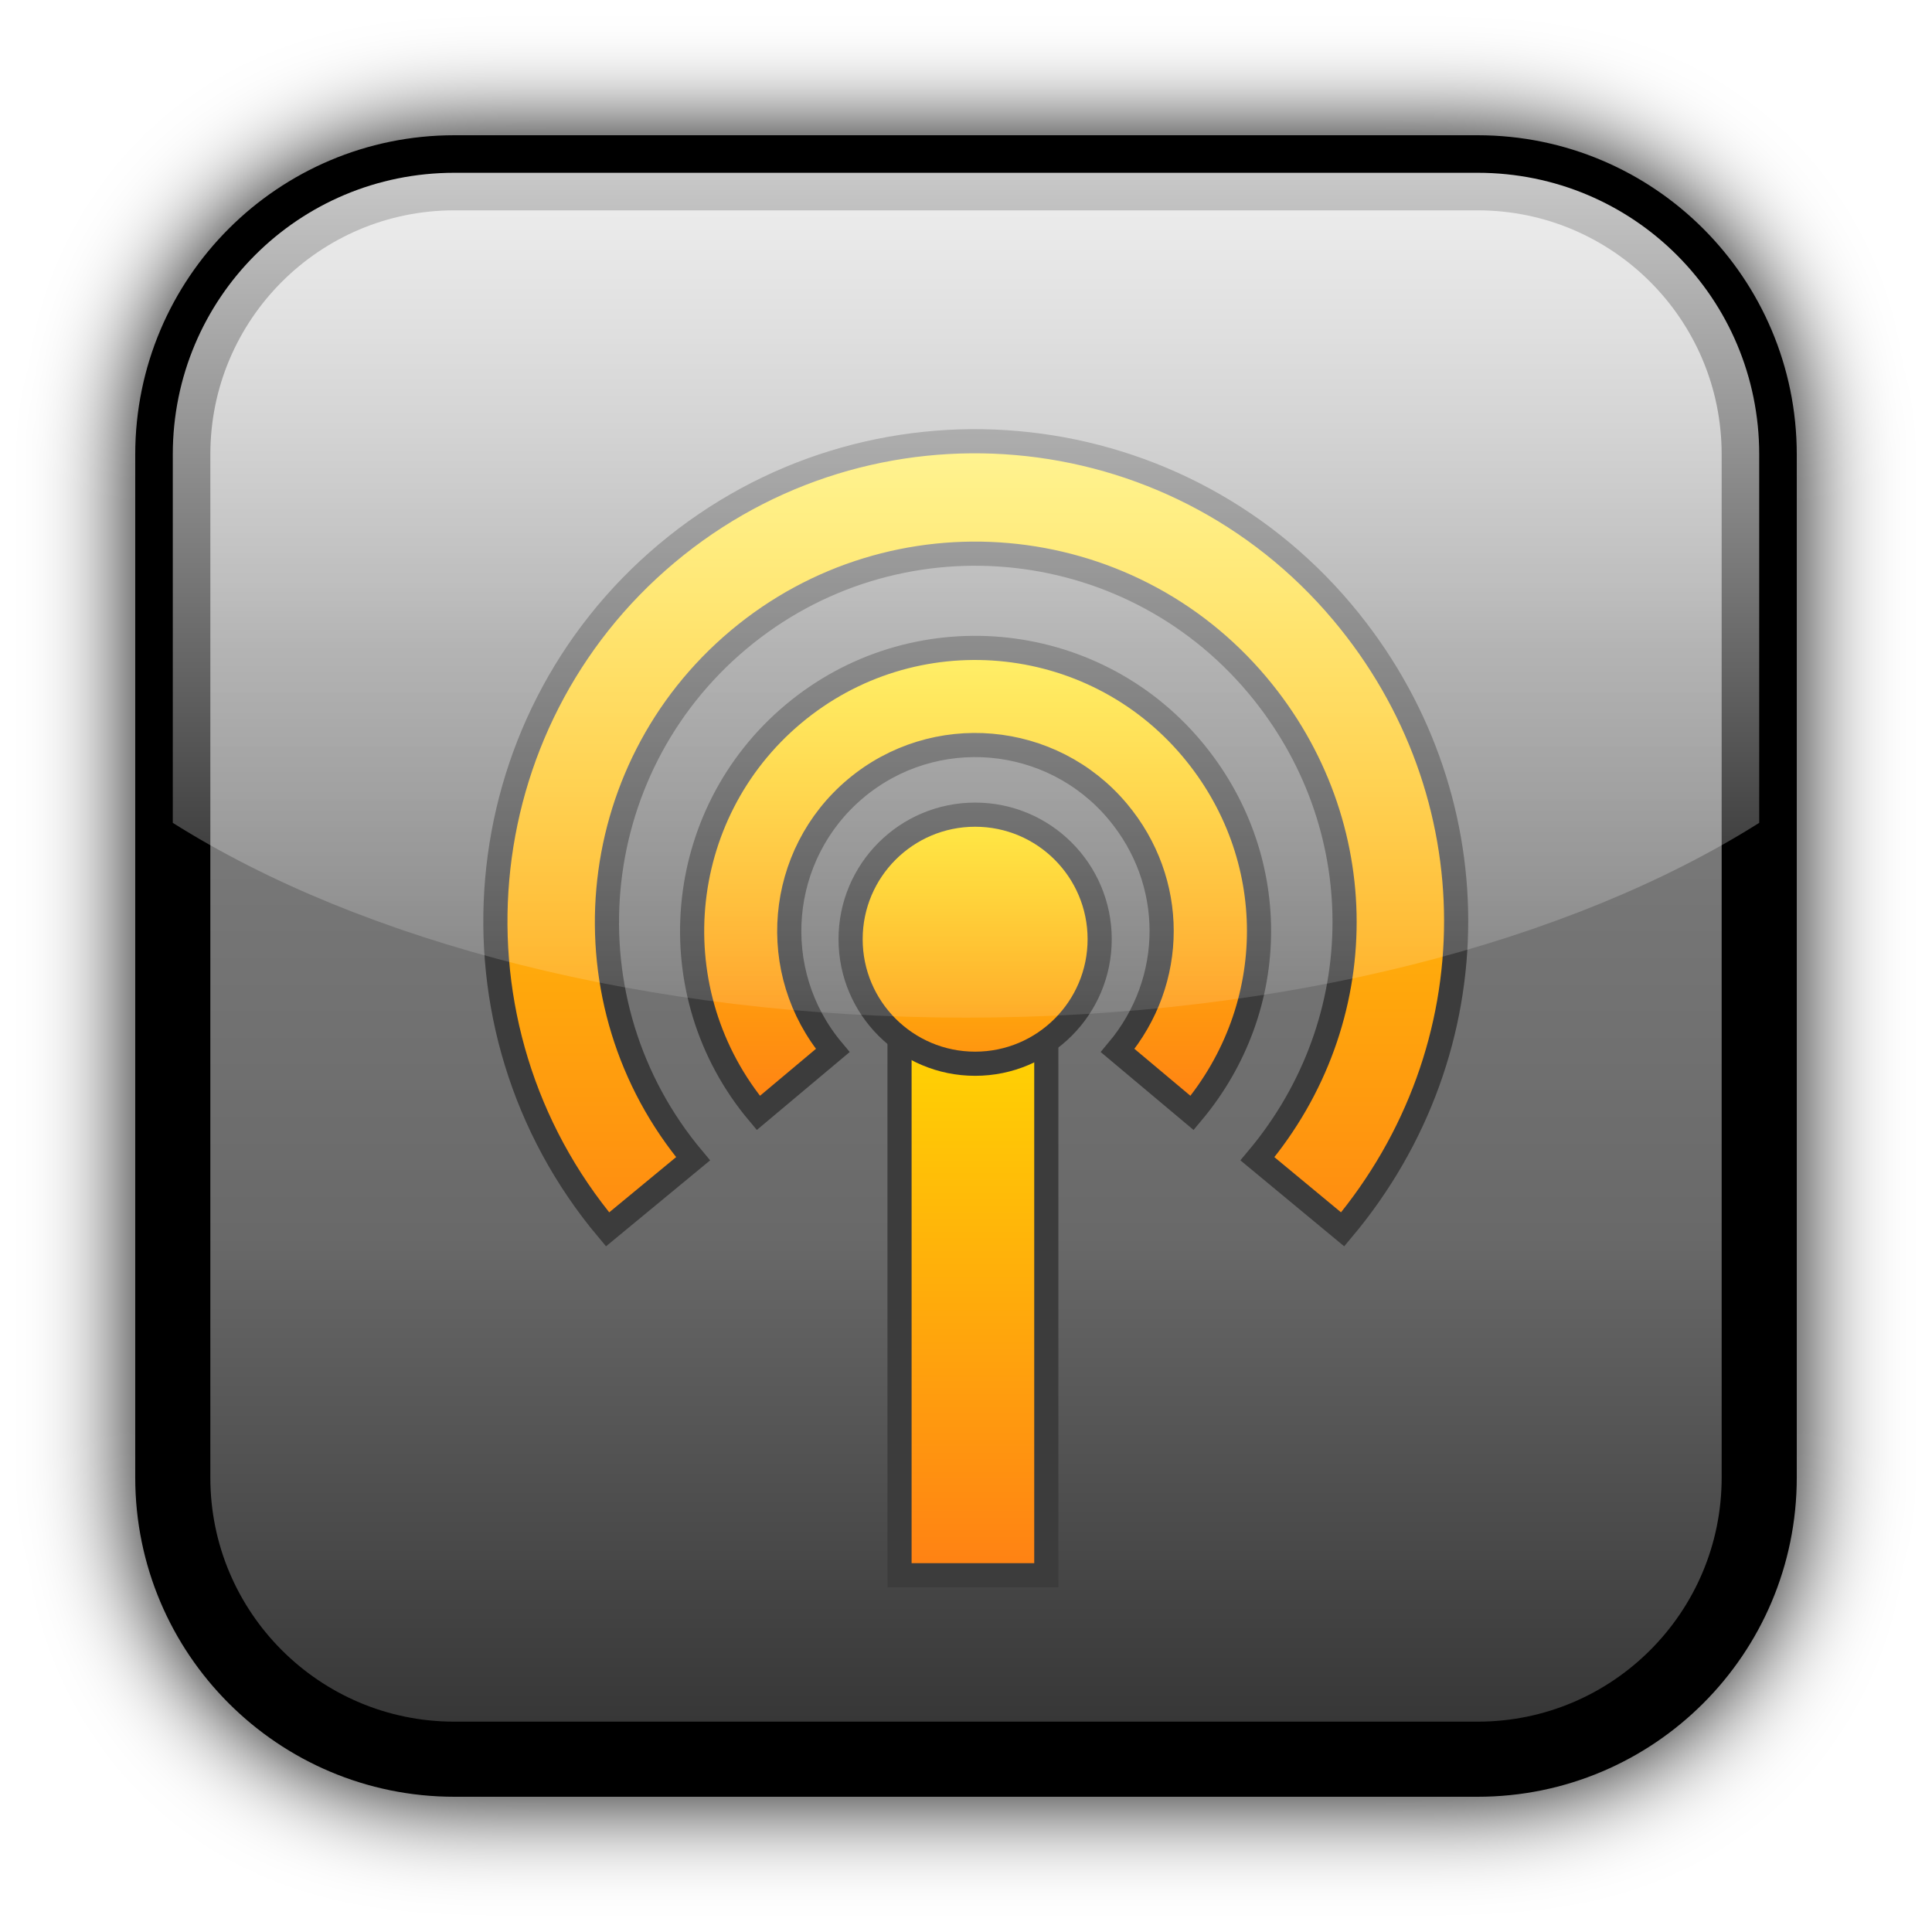
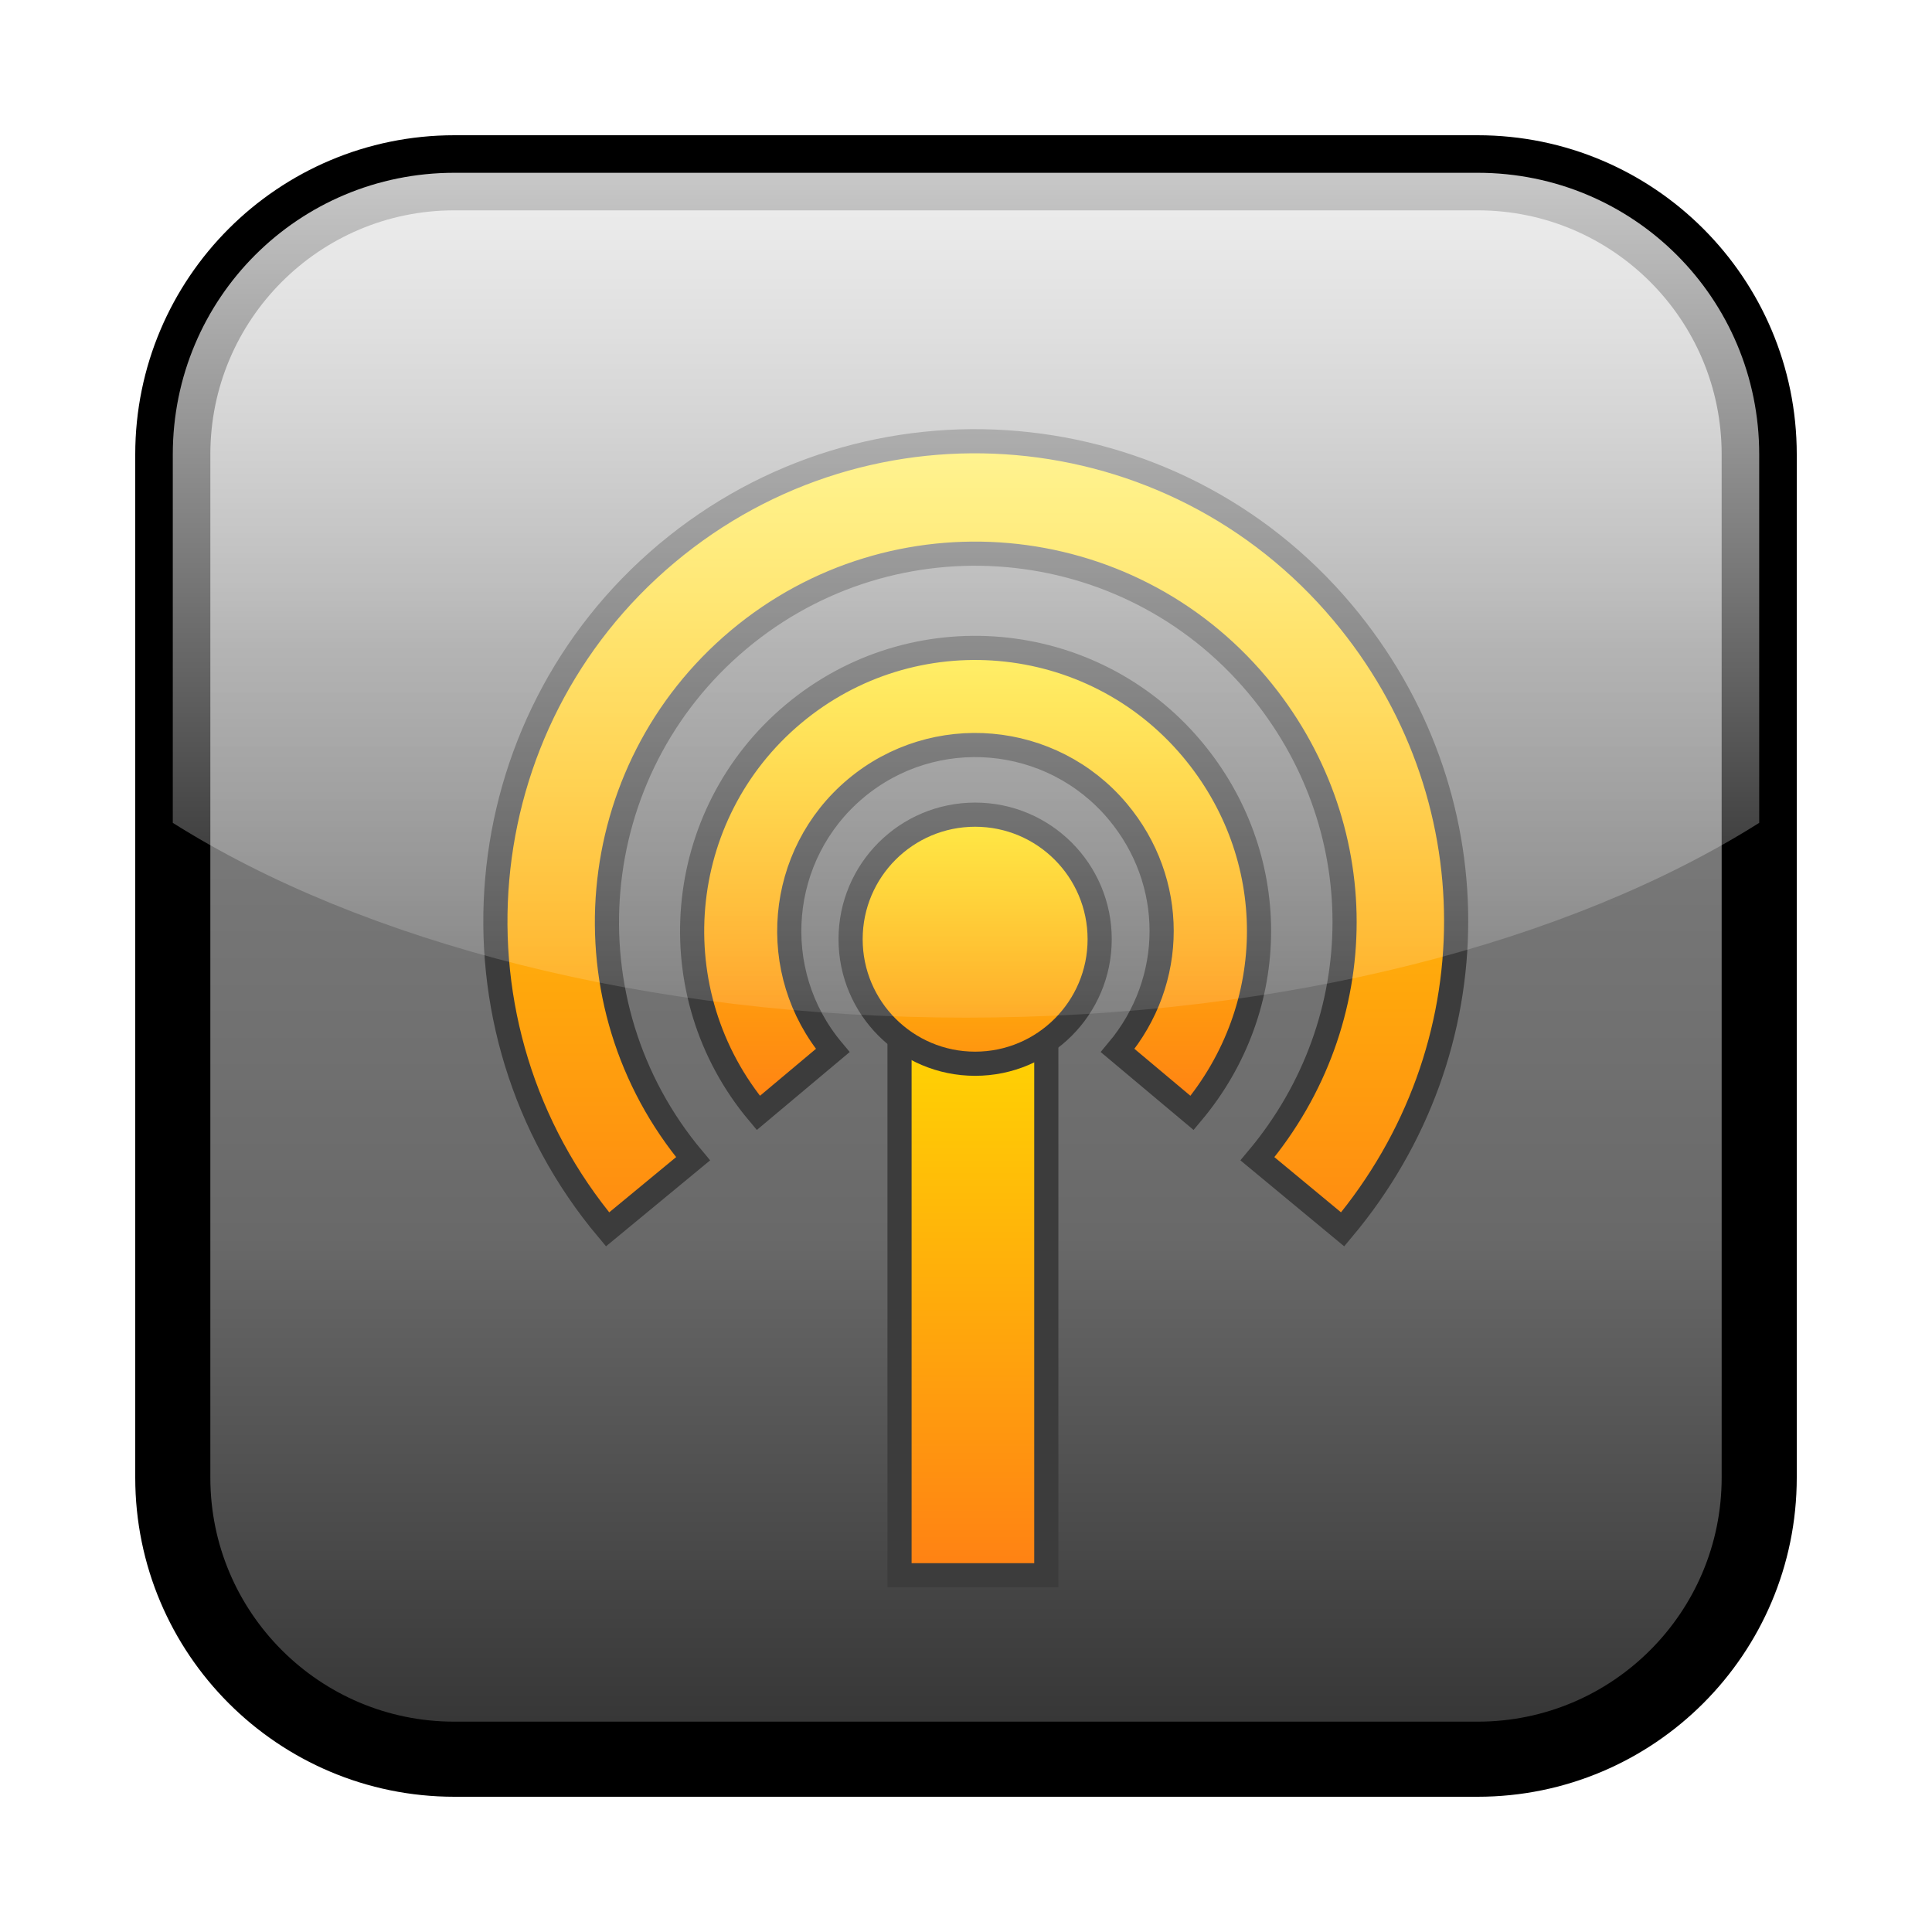
<svg xmlns="http://www.w3.org/2000/svg" xmlns:xlink="http://www.w3.org/1999/xlink" version="1.0" width="250" height="250" id="svg2">
  <defs id="defs4">
    <linearGradient id="linearGradient3304">
      <stop id="stop3306" style="stop-color:#ff8313;stop-opacity:1" offset="0" />
      <stop id="stop3308" style="stop-color:#ffe400;stop-opacity:1" offset="1" />
    </linearGradient>
    <linearGradient id="linearGradient3284">
      <stop id="stop3286" style="stop-color:#ffffff;stop-opacity:0.784" offset="0" />
      <stop id="stop3288" style="stop-color:#ffffff;stop-opacity:0.118" offset="1" />
    </linearGradient>
    <linearGradient id="linearGradient3170">
      <stop id="stop3172" style="stop-color:#323232;stop-opacity:1" offset="0" />
      <stop id="stop3216" style="stop-color:#696969;stop-opacity:1" offset="0.33" />
      <stop id="stop3218" style="stop-color:#7f7f7f;stop-opacity:1" offset="0.692" />
      <stop id="stop3212" style="stop-color:#b4b4b4;stop-opacity:1" offset="1" />
    </linearGradient>
-     <linearGradient x1="322" y1="215" x2="322" y2="43.264" id="linearGradient3176" xlink:href="#linearGradient3170" gradientUnits="userSpaceOnUse" />
-     <filter id="filter3270">
-       <feGaussianBlur id="feGaussianBlur3272" stdDeviation="5.31" />
-     </filter>
-     <linearGradient x1="325.5" y1="45" x2="325.5" y2="137.5" id="linearGradient3290" xlink:href="#linearGradient3284" gradientUnits="userSpaceOnUse" />
-     <linearGradient x1="143.75" y1="334.5" x2="143.75" y2="276" id="linearGradient3310" xlink:href="#linearGradient3304" gradientUnits="userSpaceOnUse" gradientTransform="translate(-51.5,-180.5)" />
-     <linearGradient x1="213.25" y1="334.5" x2="213.25" y2="276" id="linearGradient3312" xlink:href="#linearGradient3304" gradientUnits="userSpaceOnUse" gradientTransform="translate(-53.5,-180.5)" />
-     <linearGradient x1="325.5" y1="45" x2="325.5" y2="135" id="linearGradient3433" xlink:href="#linearGradient3284" gradientUnits="userSpaceOnUse" gradientTransform="translate(-200,-4)" />
-     <filter height="1.289" y="-0.144" width="1.289" x="-0.144" id="filter3483">
-       <feGaussianBlur id="feGaussianBlur3485" stdDeviation="3.819" />
-     </filter>
-     <filter height="1.289" y="-0.144" width="1.289" x="-0.144" id="filter3487">
-       <feGaussianBlur id="feGaussianBlur3489" stdDeviation="3.819" />
-     </filter>
-     <linearGradient x1="322" y1="215" x2="322" y2="43.264" id="linearGradient3501" xlink:href="#linearGradient3170" gradientUnits="userSpaceOnUse" gradientTransform="translate(-200,-4)" />
-     <linearGradient x1="322" y1="215" x2="322" y2="43.264" id="linearGradient2413" xlink:href="#linearGradient3170" gradientUnits="userSpaceOnUse" gradientTransform="translate(-200,-4)" />
-     <linearGradient x1="30.06" y1="30.06" x2="225.94" y2="225.94" id="RSSg" gradientUnits="userSpaceOnUse">
-       <stop id="stop3365" style="stop-color:#e3702d;stop-opacity:1" offset="0" />
-       <stop id="stop3367" style="stop-color:#ea7d31;stop-opacity:1" offset="0.107" />
-       <stop id="stop3369" style="stop-color:#f69537;stop-opacity:1" offset="0.35" />
-       <stop id="stop3371" style="stop-color:#fb9e3a;stop-opacity:1" offset="0.5" />
-       <stop id="stop3373" style="stop-color:#ea7c31;stop-opacity:1" offset="0.702" />
-       <stop id="stop3375" style="stop-color:#de642b;stop-opacity:1" offset="0.887" />
-       <stop id="stop3377" style="stop-color:#d95b29;stop-opacity:1" offset="1" />
-     </linearGradient>
    <linearGradient x1="325.5" y1="45" x2="325.5" y2="135" id="linearGradient3429" xlink:href="#linearGradient3284" gradientUnits="userSpaceOnUse" gradientTransform="matrix(1.214689,0,0,1.214689,-270.3814,-32.30227)" />
    <linearGradient x1="322" y1="215" x2="322" y2="43.264" id="linearGradient3432" xlink:href="#linearGradient3170" gradientUnits="userSpaceOnUse" gradientTransform="matrix(1.214689,0,0,1.214689,-270.3814,-32.30227)" />
-     <linearGradient x1="68" y1="213" x2="68" y2="165" id="linearGradient3447" xlink:href="#linearGradient3304" gradientUnits="userSpaceOnUse" />
-     <linearGradient x1="95.064" y1="194.677" x2="95.064" y2="102.305" id="linearGradient3449" xlink:href="#linearGradient3304" gradientUnits="userSpaceOnUse" gradientTransform="matrix(0.9702524,0,0,0.9702524,3.763616,1.718452)" />
-     <linearGradient x1="122.631" y1="194.677" x2="126.518" y2="55.323" id="linearGradient3451" xlink:href="#linearGradient3304" gradientUnits="userSpaceOnUse" gradientTransform="matrix(0.9702524,0,0,0.9702524,3.763616,1.718452)" />
-     <linearGradient x1="12.7" y1="4.864" x2="12.638" y2="17.239" id="linearGradient3409" xlink:href="#linearGradient3284" gradientUnits="userSpaceOnUse" />
-     <linearGradient x1="12.7" y1="4.864" x2="12.638" y2="17.239" id="linearGradient3401" xlink:href="#linearGradient3284" gradientUnits="userSpaceOnUse" />
-     <linearGradient x1="12.013" y1="19.114" x2="12.013" y2="5.802" id="linearGradient3397" xlink:href="#linearGradient3398" gradientUnits="userSpaceOnUse" />
-     <linearGradient x1="12" y1="2.469" x2="12.172" y2="17.312" id="linearGradient3361" xlink:href="#linearGradient3284" gradientUnits="userSpaceOnUse" />
-     <linearGradient x1="12" y1="22.531" x2="12" y2="5.062" id="linearGradient3338" xlink:href="#linearGradient3398" gradientUnits="userSpaceOnUse" />
-     <linearGradient x1="11.806" y1="5.295" x2="0.948" y2="5.462" id="linearGradient3653" xlink:href="#linearGradient3398" gradientUnits="userSpaceOnUse" gradientTransform="matrix(0,0.4839719,-0.5585464,0,23.39006,3.942338)" />
-     <linearGradient x1="2.379" y1="12.233" x2="2.315" y2="3.559" id="linearGradient3649" xlink:href="#linearGradient3398" gradientUnits="userSpaceOnUse" gradientTransform="matrix(0.6078295,0,0,0.701489,1.762388,2.308498)" />
-     <linearGradient x1="12" y1="21" x2="12" y2="3" id="linearGradient3646" xlink:href="#linearGradient3463" gradientUnits="userSpaceOnUse" gradientTransform="matrix(0.4839719,0,0,0.5585464,1.879838,2.734943)" />
-     <linearGradient x1="12" y1="21" x2="12" y2="3" id="linearGradient3643" xlink:href="#linearGradient3463" gradientUnits="userSpaceOnUse" gradientTransform="matrix(0.4839719,0,0,0.5585464,1.879838,2.734943)" />
-     <linearGradient x1="12" y1="21" x2="12" y2="3" id="linearGradient3641" xlink:href="#linearGradient3463" gradientUnits="userSpaceOnUse" gradientTransform="matrix(0,0.4839719,-0.5585464,0,12.12443,5.098588)" />
-     <linearGradient x1="12" y1="21" x2="12" y2="3" id="linearGradient3636" xlink:href="#linearGradient3463" gradientUnits="userSpaceOnUse" gradientTransform="matrix(0,-0.4839719,0.5585464,0,2.000568,12.82329)" />
-     <linearGradient x1="12" y1="21" x2="12" y2="3" id="linearGradient3627" xlink:href="#linearGradient3463" gradientUnits="userSpaceOnUse" gradientTransform="matrix(0.4839719,0,0,0.5585464,1.879838,2.734943)" />
-     <linearGradient x1="12" y1="21" x2="12" y2="3" id="linearGradient3623" xlink:href="#linearGradient3463" gradientUnits="userSpaceOnUse" />
-     <linearGradient id="linearGradient2637">
-       <stop id="stop2639" style="stop-color:#323232;stop-opacity:1" offset="0" />
-       <stop id="stop2641" style="stop-color:#696969;stop-opacity:1" offset="0.371" />
-       <stop id="stop2643" style="stop-color:#7f7f7f;stop-opacity:1" offset="0.692" />
-       <stop id="stop2645" style="stop-color:#b4b4b4;stop-opacity:1" offset="1" />
-     </linearGradient>
-     <linearGradient x1="322" y1="215" x2="322" y2="43.264" id="linearGradient2647" xlink:href="#linearGradient3170" gradientUnits="userSpaceOnUse" gradientTransform="translate(-200,-4)" />
-     <linearGradient x1="322" y1="215" x2="322" y2="43.264" id="linearGradient2649" xlink:href="#linearGradient3170" gradientUnits="userSpaceOnUse" gradientTransform="translate(-200,-4)" />
-     <filter id="filter2651" x="-0.144" width="1.289" y="-0.144" height="1.289">
-       <feGaussianBlur stdDeviation="3.819" id="feGaussianBlur2653" />
-     </filter>
-     <filter id="filter2655" x="-0.144" width="1.289" y="-0.144" height="1.289">
-       <feGaussianBlur stdDeviation="3.819" id="feGaussianBlur2657" />
-     </filter>
-     <linearGradient x1="325.5" y1="45" x2="325.5" y2="135" id="linearGradient2659" xlink:href="#linearGradient3284" gradientUnits="userSpaceOnUse" gradientTransform="translate(-200,-4)" />
-     <linearGradient x1="213.25" y1="334.5" x2="213.25" y2="276" id="linearGradient2661" xlink:href="#linearGradient3304" gradientUnits="userSpaceOnUse" gradientTransform="translate(-53.5,-180.5)" />
-     <linearGradient x1="143.75" y1="334.5" x2="143.75" y2="276" id="linearGradient2663" xlink:href="#linearGradient3304" gradientUnits="userSpaceOnUse" gradientTransform="translate(-51.5,-180.5)" />
-     <linearGradient x1="325.5" y1="45" x2="325.5" y2="137.5" id="linearGradient2665" xlink:href="#linearGradient3284" gradientUnits="userSpaceOnUse" />
-     <filter id="filter2667">
-       <feGaussianBlur stdDeviation="5.31" id="feGaussianBlur2669" />
-     </filter>
-     <linearGradient x1="322" y1="215" x2="322" y2="43.264" id="linearGradient2671" xlink:href="#linearGradient3170" gradientUnits="userSpaceOnUse" />
-     <linearGradient id="linearGradient2673">
-       <stop id="stop2675" style="stop-color:#323232;stop-opacity:1" offset="0" />
-       <stop id="stop2677" style="stop-color:#696969;stop-opacity:1" offset="0.33" />
-       <stop id="stop2679" style="stop-color:#7f7f7f;stop-opacity:1" offset="0.692" />
-       <stop id="stop2681" style="stop-color:#b4b4b4;stop-opacity:1" offset="1" />
-     </linearGradient>
-     <linearGradient id="linearGradient2683">
-       <stop id="stop2685" style="stop-color:#ffffff;stop-opacity:0.784" offset="0" />
-       <stop id="stop2687" style="stop-color:#ffffff;stop-opacity:0.118" offset="1" />
-     </linearGradient>
-     <linearGradient id="linearGradient2689">
-       <stop id="stop2691" style="stop-color:#ff8313;stop-opacity:1" offset="0" />
-       <stop id="stop2693" style="stop-color:#ffe400;stop-opacity:1" offset="1" />
-     </linearGradient>
-     <linearGradient x1="322" y1="215" x2="322" y2="43.264" id="linearGradient2695" xlink:href="#linearGradient3170" gradientUnits="userSpaceOnUse" gradientTransform="translate(-200,-4)" />
-     <linearGradient x1="322" y1="215" x2="322" y2="43.264" id="linearGradient2697" xlink:href="#linearGradient3170" gradientUnits="userSpaceOnUse" gradientTransform="translate(-200,-4)" />
-     <filter height="1.289" y="-0.144" width="1.289" x="-0.144" id="filter2699">
-       <feGaussianBlur id="feGaussianBlur2701" stdDeviation="3.819" />
-     </filter>
-     <filter height="1.289" y="-0.144" width="1.289" x="-0.144" id="filter2703">
-       <feGaussianBlur id="feGaussianBlur2705" stdDeviation="3.819" />
-     </filter>
-     <linearGradient x1="325.5" y1="45" x2="325.5" y2="135" id="linearGradient2707" xlink:href="#linearGradient3284" gradientUnits="userSpaceOnUse" gradientTransform="translate(-200,-4)" />
-     <linearGradient x1="213.25" y1="334.5" x2="213.25" y2="276" id="linearGradient2709" xlink:href="#linearGradient3304" gradientUnits="userSpaceOnUse" gradientTransform="translate(-53.5,-180.5)" />
-     <linearGradient x1="143.75" y1="334.5" x2="143.75" y2="276" id="linearGradient2711" xlink:href="#linearGradient3304" gradientUnits="userSpaceOnUse" gradientTransform="translate(-51.5,-180.5)" />
-     <linearGradient x1="325.5" y1="45" x2="325.5" y2="137.5" id="linearGradient2713" xlink:href="#linearGradient3284" gradientUnits="userSpaceOnUse" />
-     <filter id="filter2715">
-       <feGaussianBlur id="feGaussianBlur2717" stdDeviation="5.31" />
-     </filter>
-     <linearGradient x1="322" y1="215" x2="322" y2="43.264" id="linearGradient2719" xlink:href="#linearGradient3170" gradientUnits="userSpaceOnUse" />
-     <linearGradient id="linearGradient2721">
-       <stop id="stop2723" style="stop-color:#323232;stop-opacity:1" offset="0" />
-       <stop id="stop2725" style="stop-color:#696969;stop-opacity:1" offset="0.33" />
-       <stop id="stop2727" style="stop-color:#7f7f7f;stop-opacity:1" offset="0.692" />
-       <stop id="stop2729" style="stop-color:#b4b4b4;stop-opacity:1" offset="1" />
-     </linearGradient>
-     <linearGradient id="linearGradient2731">
-       <stop id="stop2733" style="stop-color:#ffffff;stop-opacity:0.784" offset="0" />
-       <stop id="stop2735" style="stop-color:#ffffff;stop-opacity:0.118" offset="1" />
-     </linearGradient>
-     <linearGradient id="linearGradient2737">
-       <stop id="stop2739" style="stop-color:#ff8313;stop-opacity:1" offset="0" />
-       <stop id="stop2741" style="stop-color:#ffe400;stop-opacity:1" offset="1" />
-     </linearGradient>
-     <linearGradient x1="12.627" y1="21.116" x2="12.627" y2="7.946" id="linearGradient3461" xlink:href="#linearGradient3463" gradientUnits="userSpaceOnUse" gradientTransform="matrix(1.584151,0,0,1.482432,7.737967,-9.694152)" />
-     <linearGradient x1="12.076" y1="18.643" x2="12.076" y2="11.098" id="linearGradient3481" xlink:href="#linearGradient3304" gradientUnits="userSpaceOnUse" gradientTransform="matrix(1.251506,0,0,0.9843877,-3.037155,0.2304206)" />
-     <linearGradient x1="13.571" y1="10.542" x2="13.571" y2="7.468" id="linearGradient2745" xlink:href="#linearGradient3304" gradientUnits="userSpaceOnUse" />
-     <linearGradient x1="13.571" y1="10.542" x2="13.571" y2="7.468" id="linearGradient3495" xlink:href="#linearGradient3304" gradientUnits="userSpaceOnUse" />
-     <linearGradient x1="12.627" y1="7.964" x2="12.627" y2="16.482" id="linearGradient3499" xlink:href="#linearGradient3284" gradientUnits="userSpaceOnUse" gradientTransform="matrix(1.584151,0,0,1.482432,7.737967,-9.694152)" />
-     <linearGradient x1="12.627" y1="7.964" x2="12.627" y2="16.482" id="linearGradient3503" xlink:href="#linearGradient3284" gradientUnits="userSpaceOnUse" />
-     <linearGradient x1="6.218" y1="6.218" x2="16.164" y2="16.164" id="linearGradient3648" xlink:href="#linearGradient3284" gradientUnits="userSpaceOnUse" gradientTransform="matrix(0.7057168,0.7057168,-0.7057168,0.7057168,11.76251,-5.012467)" />
-     <linearGradient x1="6.218" y1="6.218" x2="16.164" y2="16.164" id="linearGradient3640" xlink:href="#linearGradient3284" gradientUnits="userSpaceOnUse" gradientTransform="matrix(0.3414817,0.3414817,-0.3414817,0.3414817,7.025664,7.737273)" />
-     <linearGradient x1="12.955" y1="3.781" x2="12.939" y2="15.918" id="linearGradient3616" xlink:href="#linearGradient3284" gradientUnits="userSpaceOnUse" />
-     <linearGradient x1="12.705" y1="22.255" x2="12.751" y2="6.918" id="linearGradient3604" xlink:href="#linearGradient3170" gradientUnits="userSpaceOnUse" />
-     <linearGradient x1="12" y1="2.338" x2="12" y2="18.464" id="linearGradient3571" xlink:href="#linearGradient3284" gradientUnits="userSpaceOnUse" gradientTransform="matrix(0.4829282,0,0,0.4829282,1.918027,1.387697)" />
-     <linearGradient x1="17.033" y1="18.029" x2="6.143" y2="7.15" id="linearGradient3557" xlink:href="#linearGradient3304" gradientUnits="userSpaceOnUse" gradientTransform="matrix(0.7057168,0.7057168,-0.7057168,0.7057168,11.76251,-5.012466)" />
-     <linearGradient x1="13.571" y1="10.542" x2="13.571" y2="7.468" id="linearGradient3491" xlink:href="#linearGradient3304" gradientUnits="userSpaceOnUse" />
-     <linearGradient id="linearGradient3398">
-       <stop id="stop3400" style="stop-color:#ff8313;stop-opacity:1" offset="0" />
-       <stop id="stop3402" style="stop-color:#ffe400;stop-opacity:1" offset="1" />
-     </linearGradient>
-     <linearGradient id="linearGradient3404">
-       <stop id="stop3406" style="stop-color:#ffffff;stop-opacity:0.784" offset="0" />
-       <stop id="stop3408" style="stop-color:#ffffff;stop-opacity:0.118" offset="1" />
-     </linearGradient>
-     <linearGradient id="linearGradient3410">
-       <stop id="stop3412" style="stop-color:#323232;stop-opacity:1" offset="0" />
-       <stop id="stop3414" style="stop-color:#696969;stop-opacity:1" offset="0.33" />
-       <stop id="stop3416" style="stop-color:#7f7f7f;stop-opacity:1" offset="0.692" />
-       <stop id="stop3418" style="stop-color:#b4b4b4;stop-opacity:1" offset="1" />
-     </linearGradient>
-     <linearGradient x1="322" y1="215" x2="322" y2="43.264" id="linearGradient3420" xlink:href="#linearGradient3170" gradientUnits="userSpaceOnUse" />
-     <filter id="filter3422">
-       <feGaussianBlur stdDeviation="5.31" id="feGaussianBlur3424" />
-     </filter>
-     <linearGradient x1="325.5" y1="45" x2="325.5" y2="137.5" id="linearGradient3426" xlink:href="#linearGradient3284" gradientUnits="userSpaceOnUse" />
-     <linearGradient x1="143.75" y1="334.5" x2="143.75" y2="276" id="linearGradient3428" xlink:href="#linearGradient3304" gradientUnits="userSpaceOnUse" gradientTransform="translate(-51.5,-180.5)" />
-     <linearGradient x1="213.25" y1="334.5" x2="213.25" y2="276" id="linearGradient3430" xlink:href="#linearGradient3304" gradientUnits="userSpaceOnUse" gradientTransform="translate(-53.5,-180.5)" />
-     <linearGradient x1="325.5" y1="45" x2="325.5" y2="135" id="linearGradient3732" xlink:href="#linearGradient3284" gradientUnits="userSpaceOnUse" gradientTransform="translate(-200,-4)" />
-     <filter id="filter3434" x="-0.144" width="1.289" y="-0.144" height="1.289">
-       <feGaussianBlur stdDeviation="3.819" id="feGaussianBlur3436" />
-     </filter>
-     <filter id="filter3438" x="-0.144" width="1.289" y="-0.144" height="1.289">
-       <feGaussianBlur stdDeviation="3.819" id="feGaussianBlur3440" />
-     </filter>
-     <linearGradient x1="322" y1="215" x2="322" y2="43.264" id="linearGradient3442" xlink:href="#linearGradient3170" gradientUnits="userSpaceOnUse" gradientTransform="translate(-200,-4)" />
-     <linearGradient x1="322" y1="215" x2="322" y2="43.264" id="linearGradient3444" xlink:href="#linearGradient3170" gradientUnits="userSpaceOnUse" gradientTransform="translate(-200,-4)" />
-     <linearGradient id="linearGradient3720">
-       <stop id="stop3722" style="stop-color:#ff1313;stop-opacity:1" offset="0" />
-       <stop id="stop3724" style="stop-color:#ffcc00;stop-opacity:1" offset="1" />
-     </linearGradient>
-     <linearGradient id="linearGradient3714">
-       <stop id="stop3716" style="stop-color:#ffffff;stop-opacity:0.784" offset="0" />
-       <stop id="stop3718" style="stop-color:#ffffff;stop-opacity:0.118" offset="1" />
-     </linearGradient>
-     <linearGradient id="linearGradient3704">
-       <stop id="stop3706" style="stop-color:#323232;stop-opacity:1" offset="0" />
-       <stop id="stop3708" style="stop-color:#696969;stop-opacity:1" offset="0.33" />
-       <stop id="stop3710" style="stop-color:#7f7f7f;stop-opacity:1" offset="0.692" />
-       <stop id="stop3712" style="stop-color:#b4b4b4;stop-opacity:1" offset="1" />
-     </linearGradient>
-     <linearGradient x1="322" y1="215" x2="322" y2="43.264" id="linearGradient3702" xlink:href="#linearGradient3170" gradientUnits="userSpaceOnUse" />
-     <filter id="filter3698">
-       <feGaussianBlur id="feGaussianBlur3700" stdDeviation="5.31" />
-     </filter>
-     <linearGradient x1="325.5" y1="45" x2="325.5" y2="137.5" id="linearGradient3696" xlink:href="#linearGradient3284" gradientUnits="userSpaceOnUse" />
-     <linearGradient x1="143.75" y1="334.5" x2="143.75" y2="276" id="linearGradient3694" xlink:href="#linearGradient3304" gradientUnits="userSpaceOnUse" gradientTransform="translate(-51.5,-180.5)" />
-     <linearGradient x1="213.25" y1="334.5" x2="213.25" y2="276" id="linearGradient3692" xlink:href="#linearGradient3304" gradientUnits="userSpaceOnUse" gradientTransform="translate(-53.5,-180.5)" />
-     <linearGradient x1="325.5" y1="45" x2="325.5" y2="135" id="linearGradient3690" xlink:href="#linearGradient3284" gradientUnits="userSpaceOnUse" gradientTransform="translate(-200,-4)" />
-     <filter height="1.289" y="-0.144" width="1.289" x="-0.144" id="filter3686">
-       <feGaussianBlur id="feGaussianBlur3688" stdDeviation="3.819" />
-     </filter>
-     <filter height="1.289" y="-0.144" width="1.289" x="-0.144" id="filter3682">
-       <feGaussianBlur id="feGaussianBlur3684" stdDeviation="3.819" />
-     </filter>
-     <linearGradient x1="322" y1="215" x2="322" y2="43.264" id="linearGradient3680" xlink:href="#linearGradient3170" gradientUnits="userSpaceOnUse" gradientTransform="translate(-200,-4)" />
-     <linearGradient x1="322" y1="215" x2="322" y2="43.264" id="linearGradient3678" xlink:href="#linearGradient3170" gradientUnits="userSpaceOnUse" gradientTransform="translate(-200,-4)" />
-     <linearGradient id="linearGradient3463">
-       <stop id="stop3465" style="stop-color:#323232;stop-opacity:1" offset="0" />
-       <stop id="stop3467" style="stop-color:#696969;stop-opacity:1" offset="0.371" />
-       <stop id="stop3469" style="stop-color:#7f7f7f;stop-opacity:1" offset="0.692" />
-       <stop id="stop3471" style="stop-color:#b4b4b4;stop-opacity:1" offset="1" />
-     </linearGradient>
    <linearGradient x1="124.383" y1="207.344" x2="124.383" y2="105.836" id="linearGradient3995" xlink:href="#linearGradient3304" gradientUnits="userSpaceOnUse" gradientTransform="matrix(0.8028035,0,0,0.8028035,26.03893,35.36263)" />
    <linearGradient x1="124.742" y1="135.361" x2="124.742" y2="85.762" id="linearGradient4005" xlink:href="#linearGradient3304" gradientUnits="userSpaceOnUse" />
    <linearGradient x1="126.238" y1="143.786" x2="126.238" y2="81.057" id="linearGradient4041" xlink:href="#linearGradient3304" gradientUnits="userSpaceOnUse" gradientTransform="matrix(0.9258748,0,0,0.9258748,9.35931,9.672434)" />
    <linearGradient x1="126.263" y1="171.891" x2="126.263" y2="52.168" id="linearGradient4043" xlink:href="#linearGradient3304" gradientUnits="userSpaceOnUse" gradientTransform="matrix(0.9258748,0,0,0.9258748,9.35931,9.672434)" />
  </defs>
-   <rect width="169" height="169" rx="30" ry="30" x="41" y="41" transform="matrix(1.214689,0,0,1.214689,-27.4435,-27.44351)" id="rect3240" style="fill:#000000;fill-opacity:1;stroke:#000000;stroke-width:8;stroke-linejoin:round;stroke-miterlimit:4;stroke-dasharray:none;stroke-opacity:1;filter:url(#filter3270)" />
  <rect width="205.282" height="205.282" rx="36.441" ry="36.441" x="22.359" y="22.359" id="rect3168" style="fill:url(#linearGradient3432);fill-opacity:1;stroke:#000000;stroke-width:9.718;stroke-linejoin:round;stroke-miterlimit:4;stroke-dasharray:none;stroke-opacity:1" />
  <rect width="18.993" height="82.301" x="116.398" y="121.532" id="rect3987" style="opacity:1;fill:url(#linearGradient3995);fill-opacity:1;stroke:#3c3c3c;stroke-width:3.125;stroke-linecap:round;stroke-linejoin:miter;stroke-miterlimit:4;stroke-dasharray:none;stroke-dashoffset:8;stroke-opacity:1" />
  <path d="M 144.815,107.336 A 20.073,20.073 0 1 1 104.668,107.336 A 20.073,20.073 0 1 1 144.815,107.336 z" transform="matrix(0.8028035,0,0,0.8028035,26.03893,35.36263)" id="path3997" style="opacity:1;fill:url(#linearGradient4005);fill-opacity:1;stroke:#3c3c3c;stroke-width:3.893;stroke-linecap:round;stroke-linejoin:miter;stroke-miterlimit:4;stroke-dasharray:none;stroke-dashoffset:8;stroke-opacity:1" />
  <path d="M 144.624,135.936 L 154.253,144.015 C 165.806,130.245 165.806,110.689 154.253,96.92 C 141.254,81.429 118.133,79.406 102.643,92.405 C 87.152,105.403 85.129,128.524 98.127,144.015 L 107.755,135.936 C 99.217,125.76 100.546,110.571 110.722,102.033 C 120.897,93.494 136.086,94.823 144.624,104.999 C 152.214,114.044 152.214,126.89 144.624,135.936 z" id="path4010" style="fill:url(#linearGradient4041);fill-opacity:1;stroke:#3c3c3c;stroke-width:3.125;stroke-linecap:round;stroke-linejoin:miter;stroke-miterlimit:4;stroke-dasharray:none;stroke-dashoffset:8;stroke-opacity:1" />
  <path d="M 173.739,159.08 L 162.713,149.945 C 177.747,132.029 177.747,106.583 162.713,88.666 C 145.8,68.51 115.715,65.878 95.559,82.791 C 75.403,99.704 72.771,129.789 89.684,149.945 L 78.619,159.08 C 56.591,132.827 60.019,93.641 86.272,71.612 C 112.525,49.584 151.71,53.012 173.739,79.265 C 193.32,102.601 193.32,135.744 173.739,159.08 z" id="path4016" style="fill:url(#linearGradient4043);fill-opacity:1;stroke:#3c3c3c;stroke-width:3.125;stroke-linecap:round;stroke-linejoin:miter;stroke-miterlimit:4;stroke-dasharray:none;stroke-dashoffset:8;stroke-opacity:1" />
  <path d="M 58.799,22.359 C 38.611,22.359 22.359,38.611 22.359,58.799 L 22.359,106.476 C 46.761,121.866 83.701,131.681 125,131.681 C 166.299,131.681 203.239,121.866 227.641,106.476 L 227.641,58.799 C 227.641,38.611 211.389,22.359 191.201,22.359 L 58.799,22.359 z" id="rect3404" style="fill:url(#linearGradient3429);fill-opacity:1;stroke:none;stroke-width:8;stroke-linejoin:round;stroke-miterlimit:4;stroke-dasharray:none;stroke-opacity:1" />
</svg>
